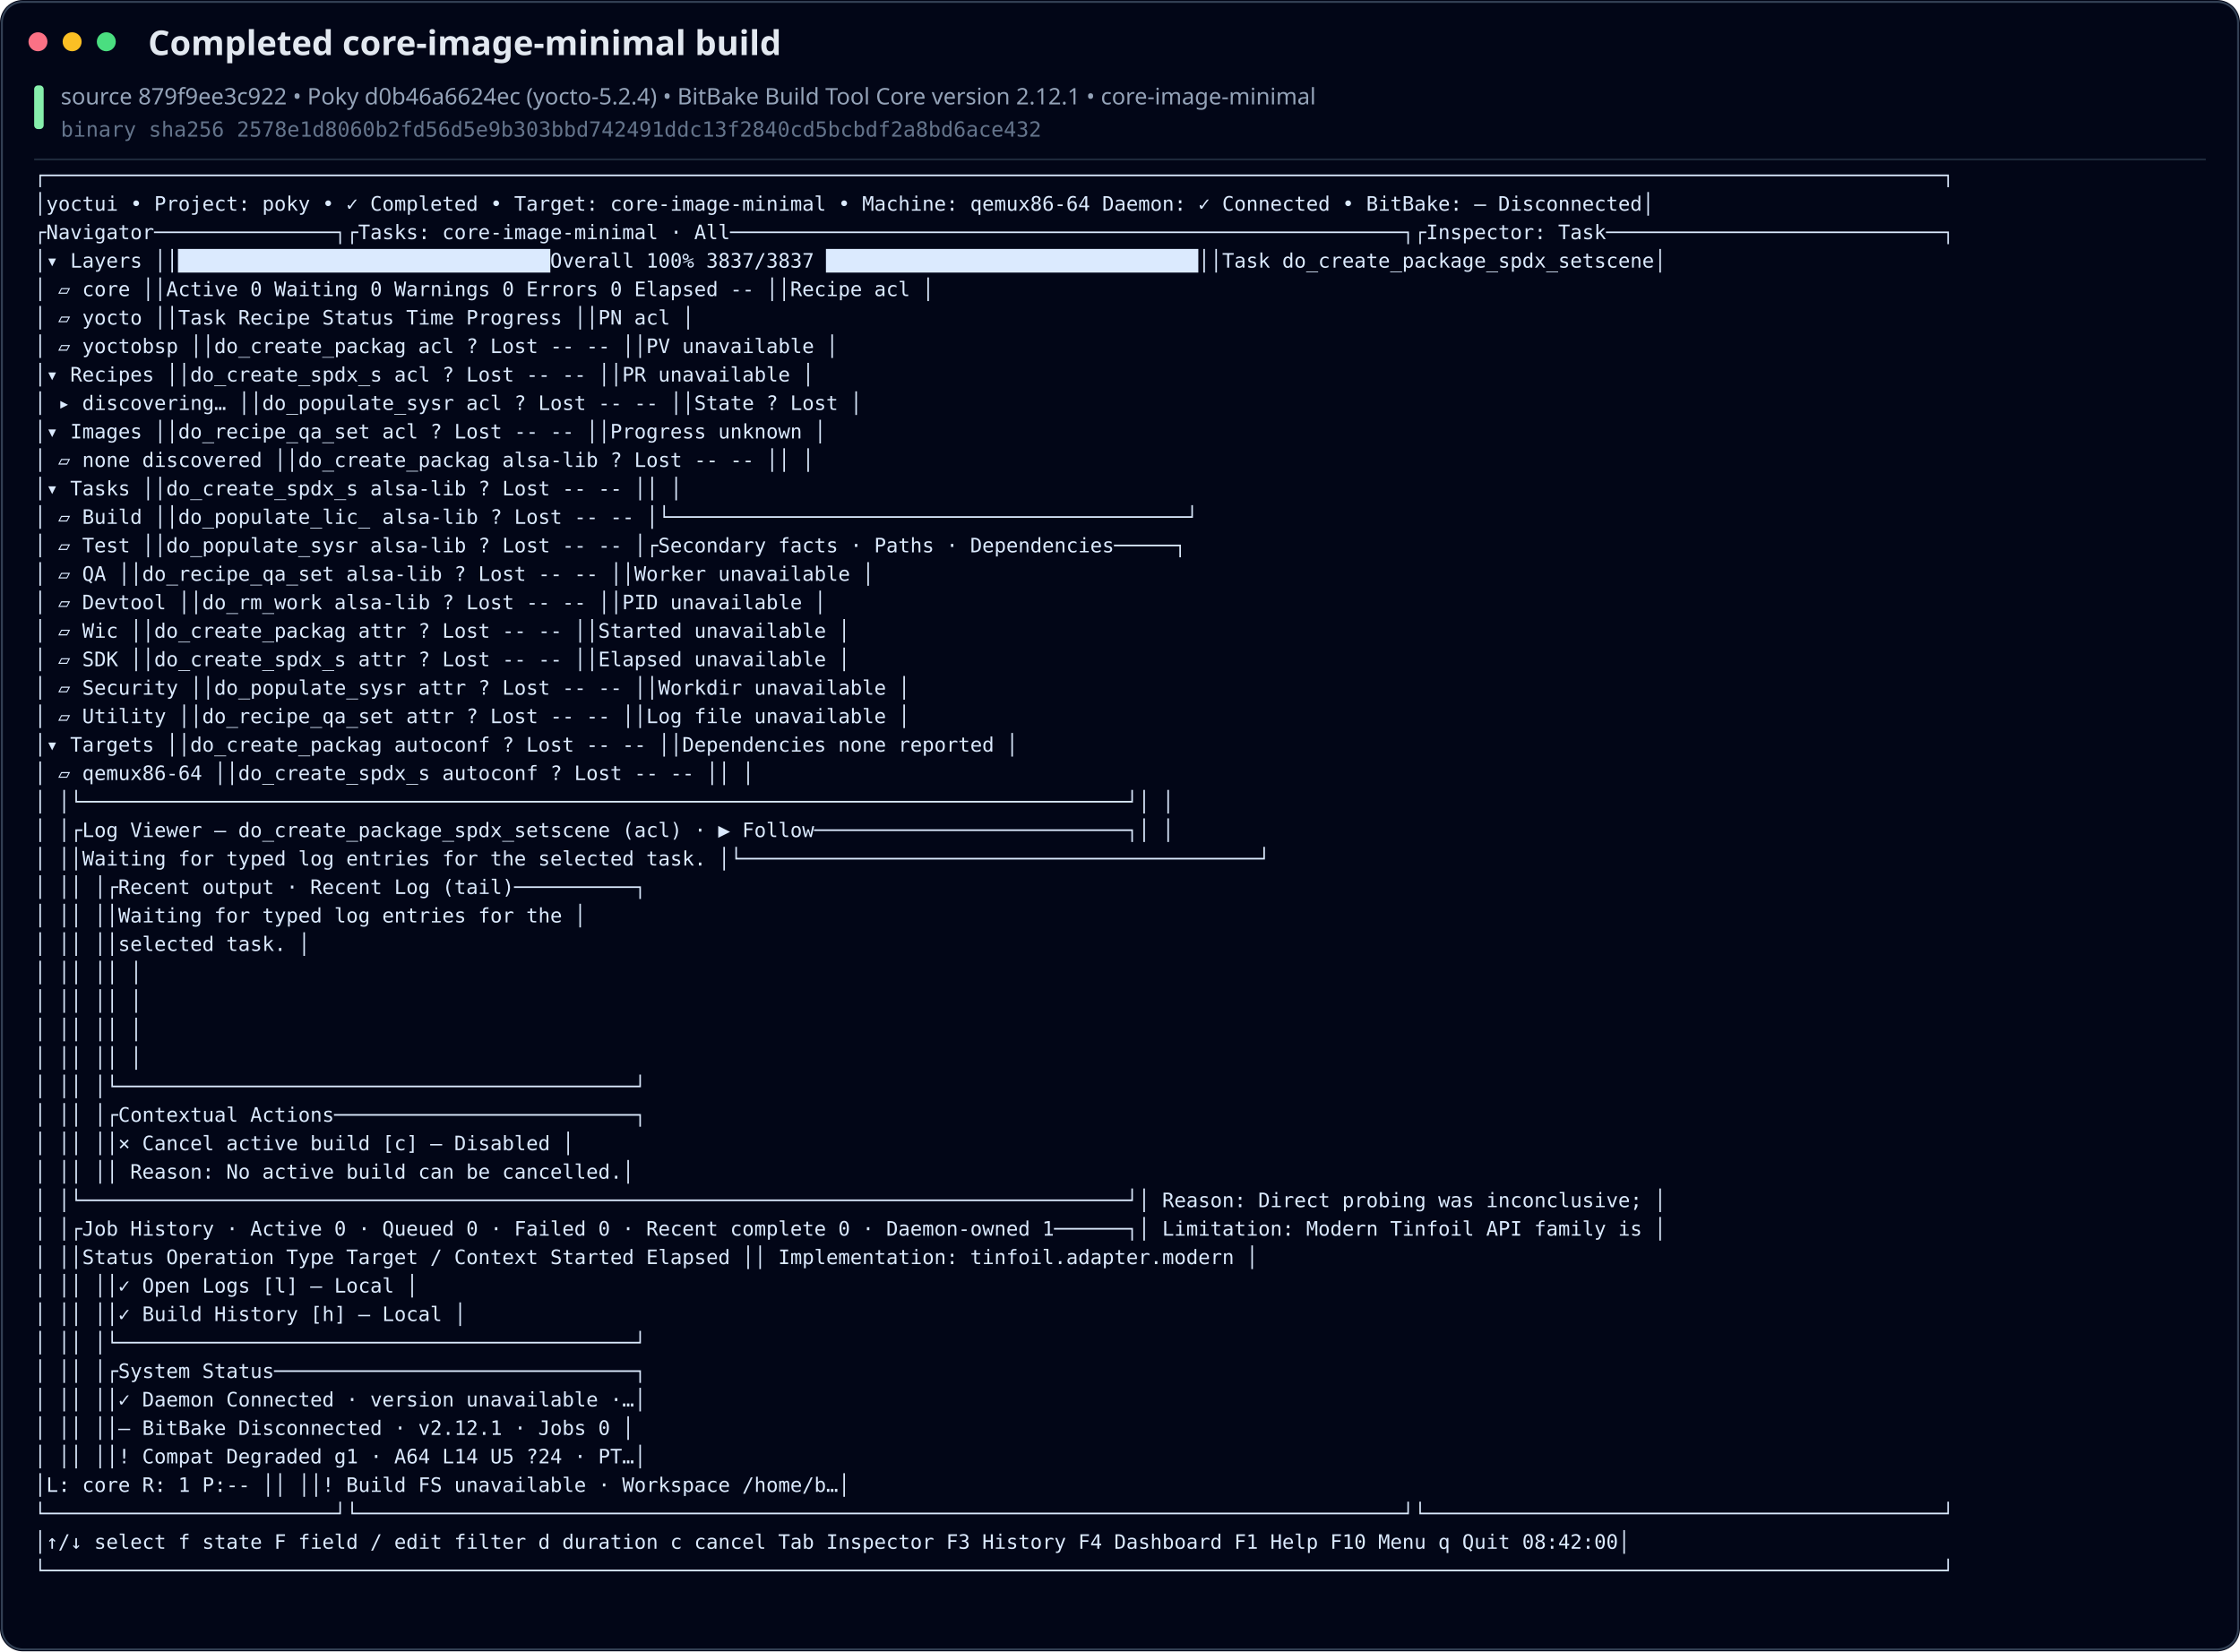
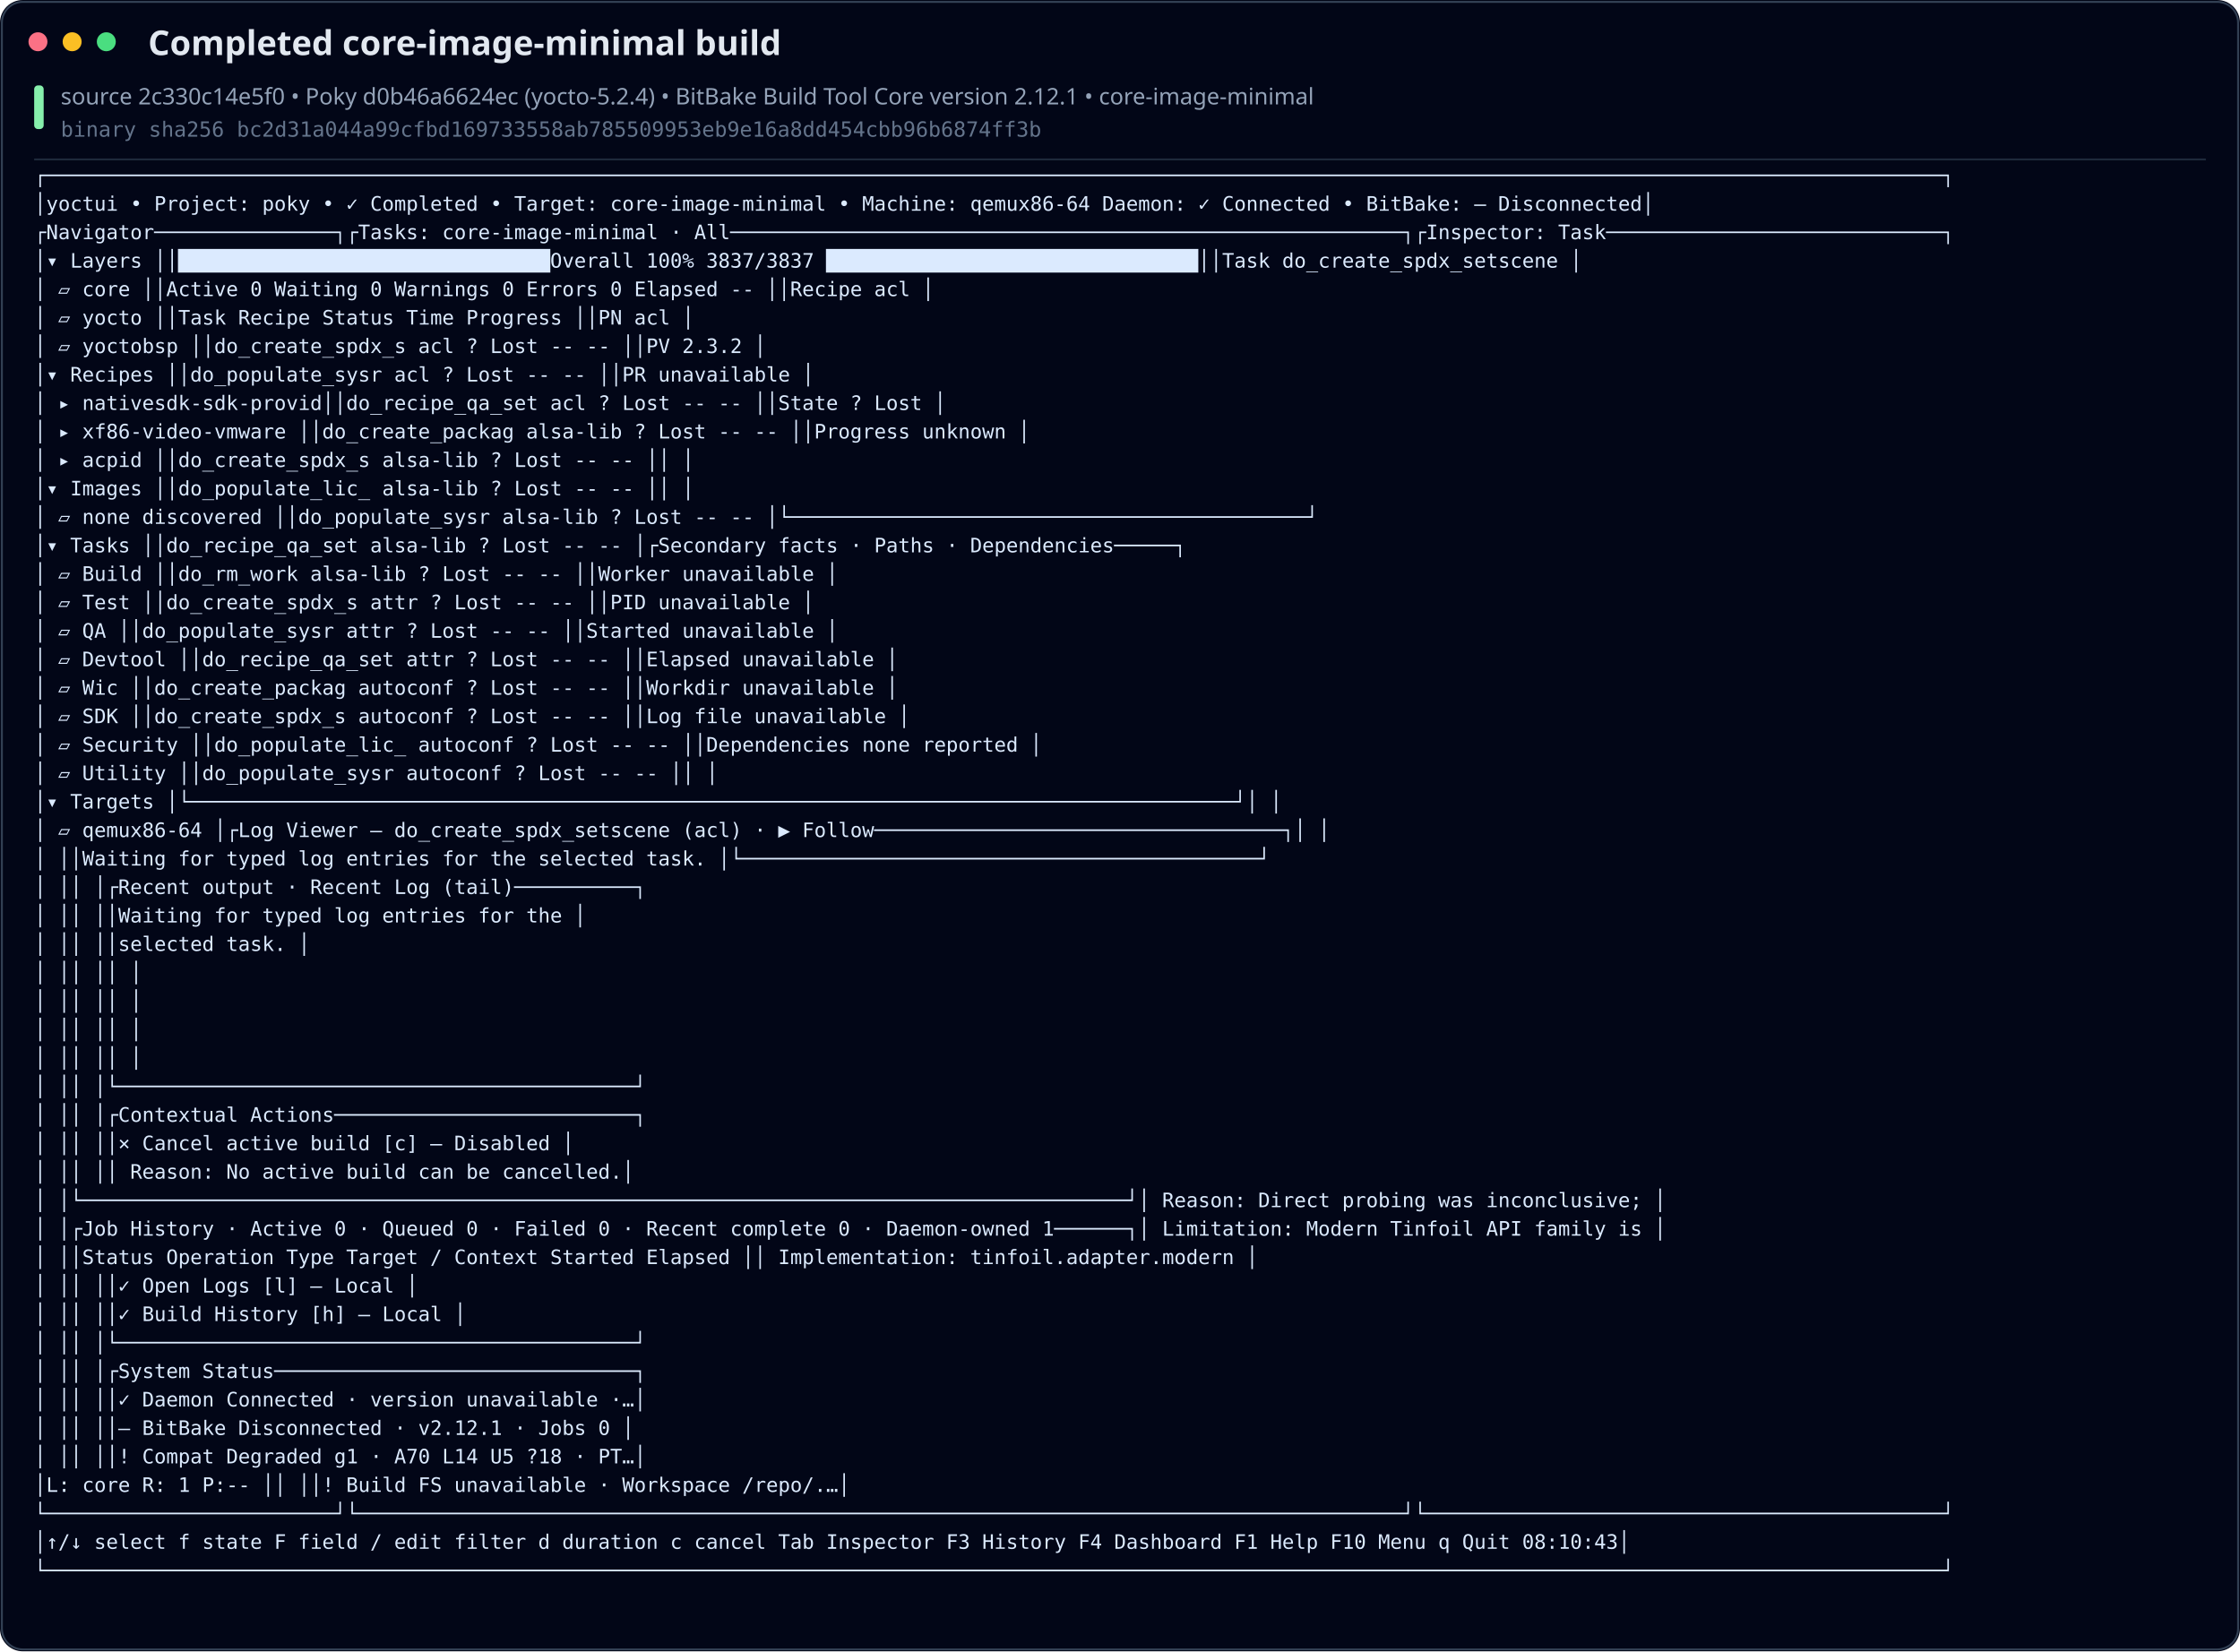
<svg xmlns="http://www.w3.org/2000/svg" width="1180" height="870" viewBox="0 0 1180 870" role="img" aria-labelledby="title description">
  <style>
  .heading { fill: #e2e8f0; font: 700 18px system-ui, sans-serif; }
  .provenance { fill: #94a3b8; font: 12px system-ui, sans-serif; }
  .hash { fill: #64748b; font: 11px ui-monospace, monospace; }
  .terminal { fill: #dbeafe; font: 10.5px 'DejaVu Sans Mono', 'Liberation Mono', monospace; white-space: pre; }
</style>
  <rect width="1180" height="870" rx="12" fill="#020617" />
  <rect x="1" y="1" width="1178" height="868" rx="11" fill="none" stroke="#334155" />
  <circle cx="20" cy="22" r="5" fill="#fb7185" />
  <circle cx="38" cy="22" r="5" fill="#fbbf24" />
  <circle cx="56" cy="22" r="5" fill="#4ade80" />
  <text x="78" y="29" class="heading">Completed core-image-minimal build</text>
  <rect x="18" y="45" width="5" height="23" rx="2" fill="#86efac" />
-   <text x="32" y="55" class="provenance">source 879f9ee3c922  •  Poky d0b46a6624ec (yocto-5.2.4)  •  BitBake Build Tool Core version 2.12.1  •  core-image-minimal</text>
-   <text x="32" y="72" class="hash">binary sha256 2578e1d8060b2fd56d5e9b303bbd742491ddc13f2840cd5bcbdf2a8bd6ace432</text>
+   <text x="32" y="55" class="provenance">source 2c330c14e5f0  •  Poky d0b46a6624ec (yocto-5.2.4)  •  BitBake Build Tool Core version 2.12.1  •  core-image-minimal</text>
+   <text x="32" y="72" class="hash">binary sha256 bc2d31a044a99cfbd169733558ab785509953eb9e16a8dd454cbb96b6874ff3b</text>
  <line x1="18" y1="84" x2="1162" y2="84" stroke="#1e293b" />
  <text x="18" y="96" class="terminal">┌──────────────────────────────────────────────────────────────────────────────────────────────────────────────────────────────────────────────────────────────┐</text>
  <text x="18" y="111" class="terminal">│yoctui  •  Project: poky  •  ✓ Completed  •  Target: core-image-minimal  •  Machine: qemux86-64                Daemon: ✓ Connected  •  BitBake: – Disconnected│</text>
  <text x="18" y="126" class="terminal">┌Navigator───────────────┐┌Tasks: core-image-minimal · All────────────────────────────────────────────────────────┐┌Inspector: Task────────────────────────────┐</text>
-   <text x="18" y="141" class="terminal">│▾ Layers                ││███████████████████████████████Overall  100%  3837/3837 ███████████████████████████████││Task        do_create_package_spdx_setscene│</text>
+   <text x="18" y="141" class="terminal">│▾ Layers                ││███████████████████████████████Overall  100%  3837/3837 ███████████████████████████████││Task        do_create_spdx_setscene        │</text>
  <text x="18" y="156" class="terminal">│  ▱ core                ││Active 0  Waiting 0  Warnings 0  Errors 0  Elapsed --                                  ││Recipe      acl                            │</text>
  <text x="18" y="171" class="terminal">│  ▱ yocto               ││Task             Recipe                Status        Time      Progress                ││PN          acl                            │</text>
-   <text x="18" y="186" class="terminal">│  ▱ yoctobsp            ││do_create_packag acl                   ? Lost        --        --                      ││PV          unavailable                    │</text>
-   <text x="18" y="201" class="terminal">│▾ Recipes               ││do_create_spdx_s acl                   ? Lost        --        --                      ││PR          unavailable                    │</text>
-   <text x="18" y="216" class="terminal">│  ▸ discovering…        ││do_populate_sysr acl                   ? Lost        --        --                      ││State       ? Lost                         │</text>
-   <text x="18" y="231" class="terminal">│▾ Images                ││do_recipe_qa_set acl                   ? Lost        --        --                      ││Progress    unknown                        │</text>
-   <text x="18" y="246" class="terminal">│  ▱ none discovered     ││do_create_packag alsa-lib              ? Lost        --        --                      ││                                           │</text>
-   <text x="18" y="261" class="terminal">│▾ Tasks                 ││do_create_spdx_s alsa-lib              ? Lost        --        --                      ││                                           │</text>
-   <text x="18" y="276" class="terminal">│  ▱ Build               ││do_populate_lic_ alsa-lib              ? Lost        --        --                      │└───────────────────────────────────────────┘</text>
-   <text x="18" y="291" class="terminal">│  ▱ Test                ││do_populate_sysr alsa-lib              ? Lost        --        --                      │┌Secondary facts · Paths · Dependencies─────┐</text>
-   <text x="18" y="306" class="terminal">│  ▱ QA                  ││do_recipe_qa_set alsa-lib              ? Lost        --        --                      ││Worker      unavailable                    │</text>
-   <text x="18" y="321" class="terminal">│  ▱ Devtool             ││do_rm_work       alsa-lib              ? Lost        --        --                      ││PID         unavailable                    │</text>
-   <text x="18" y="336" class="terminal">│  ▱ Wic                 ││do_create_packag attr                  ? Lost        --        --                      ││Started     unavailable                    │</text>
-   <text x="18" y="351" class="terminal">│  ▱ SDK                 ││do_create_spdx_s attr                  ? Lost        --        --                      ││Elapsed     unavailable                    │</text>
-   <text x="18" y="366" class="terminal">│  ▱ Security            ││do_populate_sysr attr                  ? Lost        --        --                      ││Workdir     unavailable                    │</text>
-   <text x="18" y="381" class="terminal">│  ▱ Utility             ││do_recipe_qa_set attr                  ? Lost        --        --                      ││Log file    unavailable                    │</text>
-   <text x="18" y="396" class="terminal">│▾ Targets               ││do_create_packag autoconf              ? Lost        --        --                      ││Dependencies none reported                 │</text>
-   <text x="18" y="411" class="terminal">│  ▱ qemux86-64          ││do_create_spdx_s autoconf              ? Lost        --        --                      ││                                           │</text>
-   <text x="18" y="426" class="terminal">│                        │└───────────────────────────────────────────────────────────────────────────────────────┘│                                           │</text>
-   <text x="18" y="441" class="terminal">│                        │┌Log Viewer — do_create_package_spdx_setscene (acl) · ▶ Follow──────────────────────────┐│                                           │</text>
+   <text x="18" y="186" class="terminal">│  ▱ yoctobsp            ││do_create_spdx_s acl                   ? Lost        --        --                      ││PV          2.3.2                          │</text>
+   <text x="18" y="201" class="terminal">│▾ Recipes               ││do_populate_sysr acl                   ? Lost        --        --                      ││PR          unavailable                    │</text>
+   <text x="18" y="216" class="terminal">│  ▸ nativesdk-sdk-provid││do_recipe_qa_set acl                   ? Lost        --        --                      ││State       ? Lost                         │</text>
+   <text x="18" y="231" class="terminal">│  ▸ xf86-video-vmware   ││do_create_packag alsa-lib              ? Lost        --        --                      ││Progress    unknown                        │</text>
+   <text x="18" y="246" class="terminal">│  ▸ acpid               ││do_create_spdx_s alsa-lib              ? Lost        --        --                      ││                                           │</text>
+   <text x="18" y="261" class="terminal">│▾ Images                ││do_populate_lic_ alsa-lib              ? Lost        --        --                      ││                                           │</text>
+   <text x="18" y="276" class="terminal">│  ▱ none discovered     ││do_populate_sysr alsa-lib              ? Lost        --        --                      │└───────────────────────────────────────────┘</text>
+   <text x="18" y="291" class="terminal">│▾ Tasks                 ││do_recipe_qa_set alsa-lib              ? Lost        --        --                      │┌Secondary facts · Paths · Dependencies─────┐</text>
+   <text x="18" y="306" class="terminal">│  ▱ Build               ││do_rm_work       alsa-lib              ? Lost        --        --                      ││Worker      unavailable                    │</text>
+   <text x="18" y="321" class="terminal">│  ▱ Test                ││do_create_spdx_s attr                  ? Lost        --        --                      ││PID         unavailable                    │</text>
+   <text x="18" y="336" class="terminal">│  ▱ QA                  ││do_populate_sysr attr                  ? Lost        --        --                      ││Started     unavailable                    │</text>
+   <text x="18" y="351" class="terminal">│  ▱ Devtool             ││do_recipe_qa_set attr                  ? Lost        --        --                      ││Elapsed     unavailable                    │</text>
+   <text x="18" y="366" class="terminal">│  ▱ Wic                 ││do_create_packag autoconf              ? Lost        --        --                      ││Workdir     unavailable                    │</text>
+   <text x="18" y="381" class="terminal">│  ▱ SDK                 ││do_create_spdx_s autoconf              ? Lost        --        --                      ││Log file    unavailable                    │</text>
+   <text x="18" y="396" class="terminal">│  ▱ Security            ││do_populate_lic_ autoconf              ? Lost        --        --                      ││Dependencies none reported                 │</text>
+   <text x="18" y="411" class="terminal">│  ▱ Utility             ││do_populate_sysr autoconf              ? Lost        --        --                      ││                                           │</text>
+   <text x="18" y="426" class="terminal">│▾ Targets               │└───────────────────────────────────────────────────────────────────────────────────────┘│                                           │</text>
+   <text x="18" y="441" class="terminal">│  ▱ qemux86-64          │┌Log Viewer — do_create_spdx_setscene (acl) · ▶ Follow──────────────────────────────────┐│                                           │</text>
  <text x="18" y="456" class="terminal">│                        ││Waiting for typed log entries for the selected task.                                   │└───────────────────────────────────────────┘</text>
  <text x="18" y="471" class="terminal">│                        ││                                                                                       │┌Recent output · Recent Log (tail)──────────┐</text>
  <text x="18" y="486" class="terminal">│                        ││                                                                                       ││Waiting for typed log entries for the      │</text>
  <text x="18" y="501" class="terminal">│                        ││                                                                                       ││selected task.                             │</text>
  <text x="18" y="516" class="terminal">│                        ││                                                                                       ││                                           │</text>
  <text x="18" y="531" class="terminal">│                        ││                                                                                       ││                                           │</text>
  <text x="18" y="546" class="terminal">│                        ││                                                                                       ││                                           │</text>
  <text x="18" y="561" class="terminal">│                        ││                                                                                       ││                                           │</text>
  <text x="18" y="576" class="terminal">│                        ││                                                                                       │└───────────────────────────────────────────┘</text>
  <text x="18" y="591" class="terminal">│                        ││                                                                                       │┌Contextual Actions─────────────────────────┐</text>
  <text x="18" y="606" class="terminal">│                        ││                                                                                       ││× Cancel active build  [c] — Disabled      │</text>
  <text x="18" y="621" class="terminal">│                        ││                                                                                       ││  Reason: No active build can be cancelled.│</text>
  <text x="18" y="636" class="terminal">│                        │└───────────────────────────────────────────────────────────────────────────────────────┘│  Reason: Direct probing was inconclusive; │</text>
  <text x="18" y="651" class="terminal">│                        │┌Job History · Active 0 · Queued 0 · Failed 0 · Recent complete 0 · Daemon-owned 1──────┐│  Limitation: Modern Tinfoil API family is │</text>
  <text x="18" y="666" class="terminal">│                        ││Status        Operation       Type         Target / Context         Started   Elapsed  ││  Implementation: tinfoil.adapter.modern   │</text>
  <text x="18" y="681" class="terminal">│                        ││                                                                                       ││✓ Open Logs            [l] — Local         │</text>
  <text x="18" y="696" class="terminal">│                        ││                                                                                       ││✓ Build History        [h] — Local         │</text>
  <text x="18" y="711" class="terminal">│                        ││                                                                                       │└───────────────────────────────────────────┘</text>
  <text x="18" y="726" class="terminal">│                        ││                                                                                       │┌System Status──────────────────────────────┐</text>
  <text x="18" y="741" class="terminal">│                        ││                                                                                       ││✓ Daemon Connected · version unavailable ·…│</text>
  <text x="18" y="756" class="terminal">│                        ││                                                                                       ││– BitBake Disconnected · v2.12.1 · Jobs 0  │</text>
-   <text x="18" y="771" class="terminal">│                        ││                                                                                       ││! Compat Degraded g1 · A64 L14 U5 ?24 · PT…│</text>
-   <text x="18" y="786" class="terminal">│L: core  R: 1  P:--     ││                                                                                       ││! Build FS unavailable · Workspace /home/b…│</text>
+   <text x="18" y="771" class="terminal">│                        ││                                                                                       ││! Compat Degraded g1 · A70 L14 U5 ?18 · PT…│</text>
+   <text x="18" y="786" class="terminal">│L: core  R: 1  P:--     ││                                                                                       ││! Build FS unavailable · Workspace /repo/.…│</text>
  <text x="18" y="801" class="terminal">└────────────────────────┘└───────────────────────────────────────────────────────────────────────────────────────┘└───────────────────────────────────────────┘</text>
-   <text x="18" y="816" class="terminal">│↑/↓ select   f state   F field   / edit filter   d duration   c cancel   Tab Inspector   F3 History   F4 Dashboard   F1 Help   F10 Menu   q Quit      08:42:00│</text>
+   <text x="18" y="816" class="terminal">│↑/↓ select   f state   F field   / edit filter   d duration   c cancel   Tab Inspector   F3 History   F4 Dashboard   F1 Help   F10 Menu   q Quit      08:10:43│</text>
  <text x="18" y="831" class="terminal">└──────────────────────────────────────────────────────────────────────────────────────────────────────────────────────────────────────────────────────────────┘</text>
</svg>
